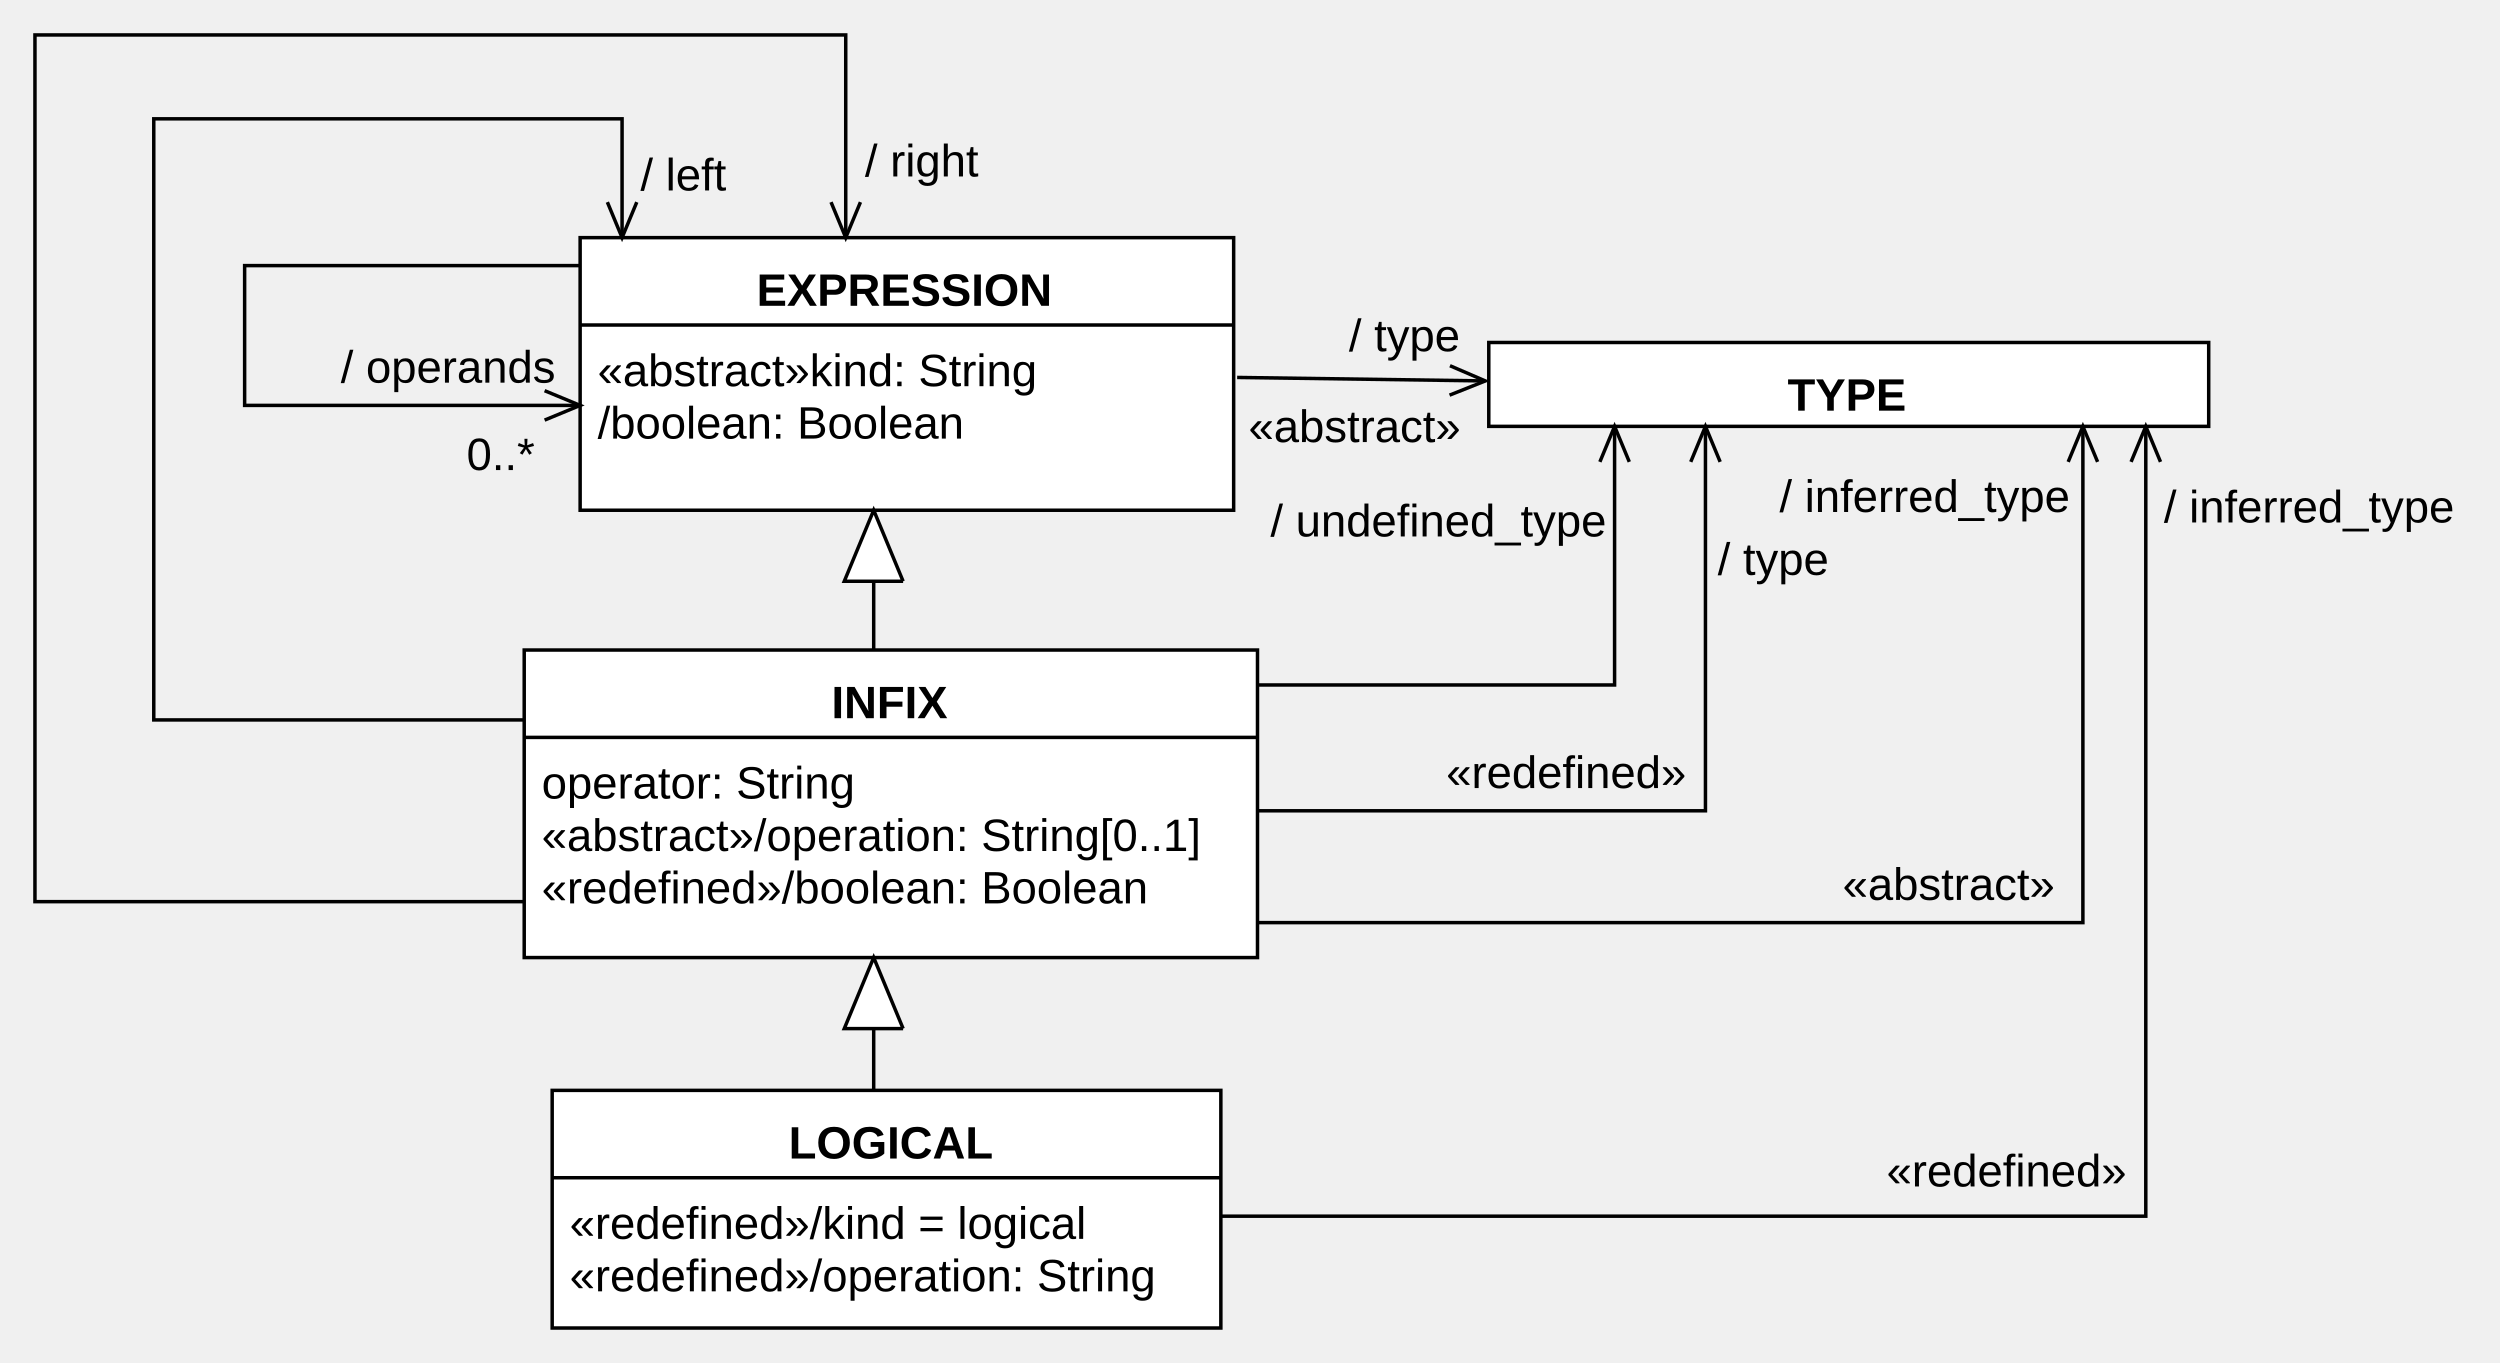
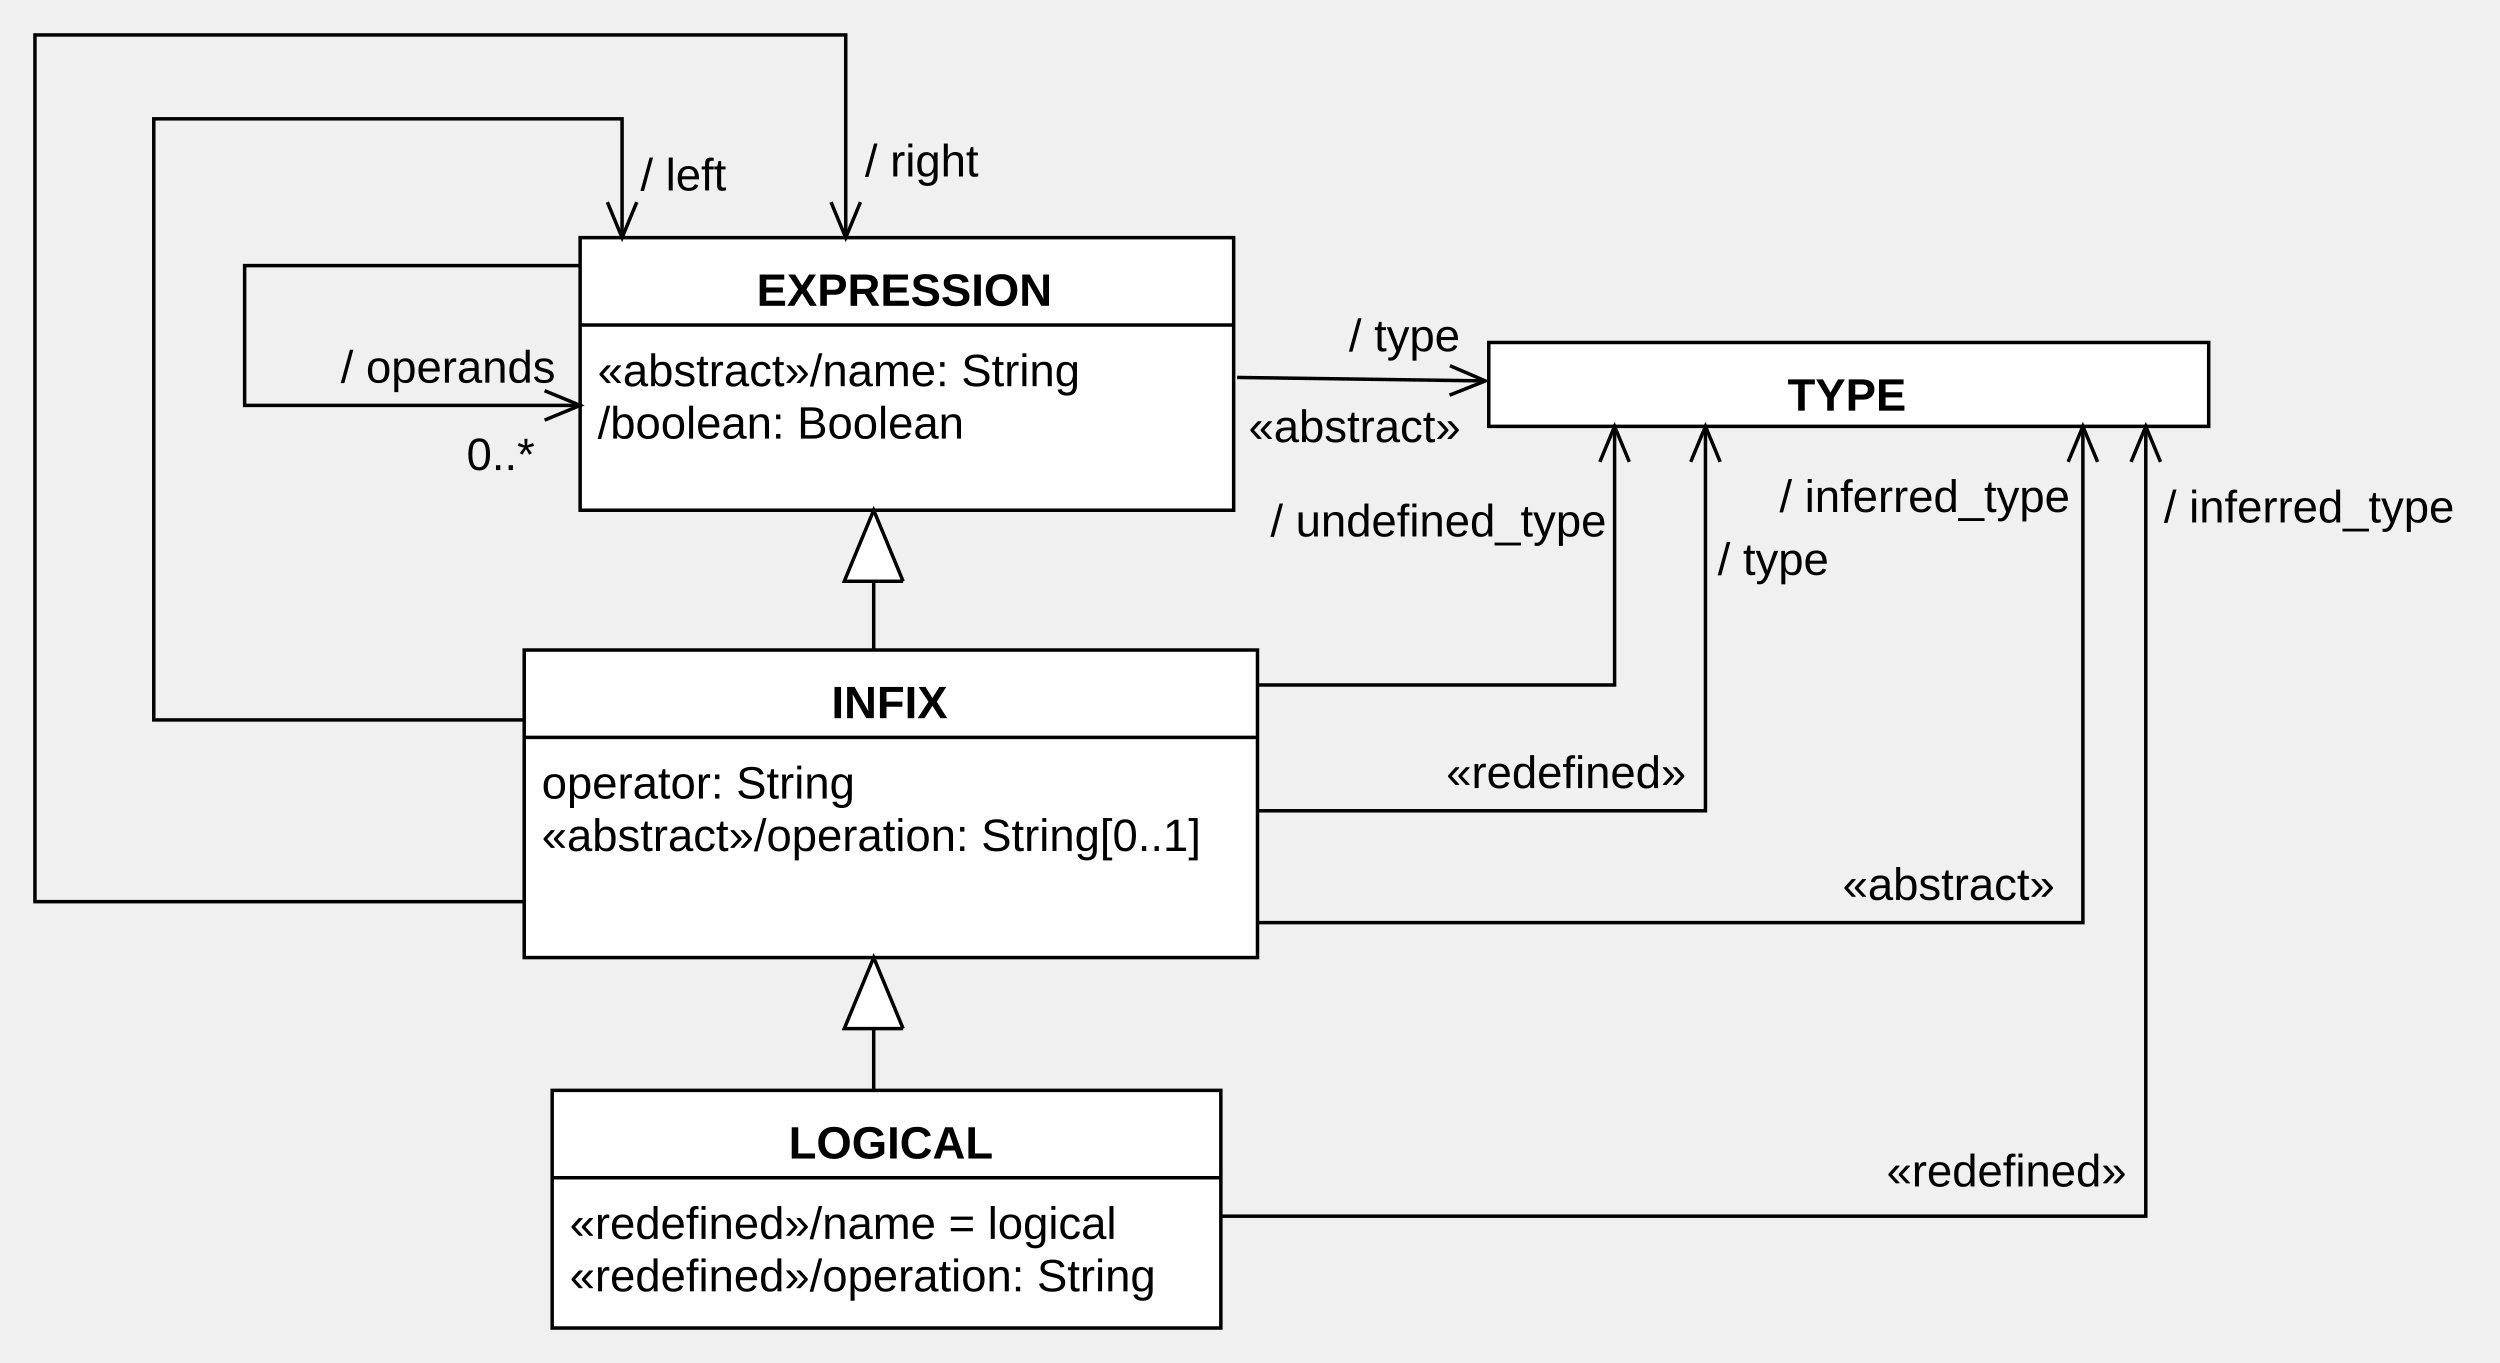
<svg xmlns="http://www.w3.org/2000/svg" version="1.1" width="715.353" height="390">
  <defs />
  <g>
    <g transform="translate(-38,-14) scale(1,1)">
      <rect fill="#ffffff" stroke="none" x="204" y="82" width="187" height="78" />
    </g>
    <g transform="translate(-38,-14) scale(1,1)">
      <path fill="none" stroke="#000000" d="M 204 82 L 391 82 L 391 160 L 204 160 L 204 82 Z Z" stroke-miterlimit="10" />
    </g>
    <g transform="translate(-38,-14) scale(1,1)">
      <path fill="none" stroke="#000000" d="M 204 107 L 391 107" stroke-miterlimit="10" />
    </g>
    <g transform="translate(-38,-14) scale(1,1)">
      <g>
        <path fill="none" stroke="none" />
        <text fill="#000000" stroke="none" font-family="Arial" font-size="13px" font-style="normal" font-weight="bold" text-decoration="none" x="254.5" y="101.5">EXPRESSION</text>
      </g>
    </g>
    <g transform="translate(-38,-14) scale(1,1)">
      <g>
        <path fill="none" stroke="none" />
-         <text fill="#000000" stroke="none" font-family="Arial" font-size="13px" font-style="normal" font-weight="normal" text-decoration="none" x="209" y="124.5">«abstract»kind: String</text>
+         <text fill="#000000" stroke="none" font-family="Arial" font-size="13px" font-style="normal" font-weight="normal" text-decoration="none" x="209" y="124.5">«abstract»/name: String</text>
      </g>
    </g>
    <g transform="translate(-38,-14) scale(1,1)">
      <g>
        <path fill="none" stroke="none" />
        <text fill="#000000" stroke="none" font-family="Arial" font-size="13px" font-style="normal" font-weight="normal" text-decoration="none" x="209" y="139.5">/boolean: Boolean</text>
      </g>
    </g>
    <g transform="translate(-38,-14) scale(1,1)">
      <rect fill="#ffffff" stroke="none" x="464" y="112" width="206" height="24" />
    </g>
    <g transform="translate(-38,-14) scale(1,1)">
      <path fill="none" stroke="#000000" d="M 464 112 L 670 112 L 670 136 L 464 136 L 464 112 Z Z" stroke-miterlimit="10" />
    </g>
    <g transform="translate(-38,-14) scale(1,1)">
      <g>
        <path fill="none" stroke="none" />
        <text fill="#000000" stroke="none" font-family="Arial" font-size="13px" font-style="normal" font-weight="bold" text-decoration="none" x="549.5" y="131.5">TYPE</text>
      </g>
    </g>
    <g transform="translate(-38,-14) scale(1,1)">
      <path fill="none" stroke="#000000" d="M 392 122 L 463 123" stroke-miterlimit="10" />
    </g>
    <g transform="translate(-38,-14) scale(1,1)">
      <path fill="none" stroke="#000000" d="M 452.779 127.066 L 463 123 L 452.898 118.648" stroke-miterlimit="10" />
    </g>
    <g transform="translate(-38,-14) scale(1,1)">
      <g>
        <path fill="none" stroke="none" />
        <text fill="#000000" stroke="none" font-family="Arial" font-size="13px" font-style="normal" font-weight="normal" text-decoration="none" x="395.246" y="140.5">«abstract»</text>
      </g>
    </g>
    <g transform="translate(-38,-14) scale(1,1)">
      <g>
        <path fill="none" stroke="none" />
        <text fill="#000000" stroke="none" font-family="Arial" font-size="13px" font-style="normal" font-weight="normal" text-decoration="none" x="423.97" y="114.5">/ type</text>
      </g>
    </g>
    <g transform="translate(-38,-14) scale(1,1)">
      <path fill="none" stroke="#000000" d="M 204 90 L 108 90 L 108 130 L 204 130" stroke-miterlimit="10" />
    </g>
    <g transform="translate(-38,-14) scale(1,1)">
      <path fill="none" stroke="#000000" d="M 193.837 134.21 L 204 130 L 193.837 125.79" stroke-miterlimit="10" />
    </g>
    <g transform="translate(-38,-14) scale(1,1)">
      <g>
        <path fill="none" stroke="none" />
        <text fill="#000000" stroke="none" font-family="Arial" font-size="13px" font-style="normal" font-weight="normal" text-decoration="none" x="135.5" y="123.5">/ operands</text>
      </g>
    </g>
    <g transform="translate(-38,-14) scale(1,1)">
      <g>
        <path fill="none" stroke="none" />
        <text fill="#000000" stroke="none" font-family="Arial" font-size="13px" font-style="normal" font-weight="normal" text-decoration="none" x="171.5" y="148.5">0..*</text>
      </g>
    </g>
    <g transform="translate(-38,-14) scale(1,1)">
      <rect fill="#ffffff" stroke="none" x="188" y="200" width="209.821" height="88" />
    </g>
    <g transform="translate(-38,-14) scale(1,1)">
      <path fill="none" stroke="#000000" d="M 188 200 L 397.821 200 L 397.821 288 L 188 288 L 188 200 Z Z" stroke-miterlimit="10" />
    </g>
    <g transform="translate(-38,-14) scale(1,1)">
      <path fill="none" stroke="#000000" d="M 188 225 L 397.821 225" stroke-miterlimit="10" />
    </g>
    <g transform="translate(-38,-14) scale(1,1)">
      <g>
        <path fill="none" stroke="none" />
        <text fill="#000000" stroke="none" font-family="Arial" font-size="13px" font-style="normal" font-weight="bold" text-decoration="none" x="275.91" y="219.5">INFIX</text>
      </g>
    </g>
    <g transform="translate(-38,-14) scale(1,1)">
      <g>
        <path fill="none" stroke="none" />
        <text fill="#000000" stroke="none" font-family="Arial" font-size="13px" font-style="normal" font-weight="normal" text-decoration="none" x="193" y="242.5">operator: String</text>
      </g>
    </g>
    <g transform="translate(-38,-14) scale(1,1)">
      <g>
        <path fill="none" stroke="none" />
        <text fill="#000000" stroke="none" font-family="Arial" font-size="13px" font-style="normal" font-weight="normal" text-decoration="none" x="193" y="257.5">«abstract»/operation: String[0..1]</text>
      </g>
    </g>
    <g transform="translate(-38,-14) scale(1,1)">
-       <g>
-         <path fill="none" stroke="none" />
-         <text fill="#000000" stroke="none" font-family="Arial" font-size="13px" font-style="normal" font-weight="normal" text-decoration="none" x="193" y="272.5">«redefined»/boolean: Boolean</text>
-       </g>
-     </g>
-     <g transform="translate(-38,-14) scale(1,1)">
      <path fill="none" stroke="#000000" d="M 288 200 L 288 160" stroke-miterlimit="10" />
    </g>
    <g transform="translate(-38,-14) scale(1,1)">
      <path fill="#FFFFFF" stroke="none" d="M 296.419 180.325 L 288 160 L 279.581 180.325" />
    </g>
    <g transform="translate(-38,-14) scale(1,1)">
      <path fill="none" stroke="#000000" d="M 296.419 180.325 L 288 160 L 279.581 180.325 L 296.419 180.325" stroke-miterlimit="10" />
    </g>
    <g transform="translate(-38,-14) scale(1,1)">
      <path fill="none" stroke="#000000" d="M 387 362 L 652 362 L 652 136" stroke-miterlimit="10" />
    </g>
    <g transform="translate(-38,-14) scale(1,1)">
      <path fill="none" stroke="#000000" d="M 656.21 146.163 L 652 136 L 647.79 146.163" stroke-miterlimit="10" />
    </g>
    <g transform="translate(-38,-14) scale(1,1)">
      <g>
        <path fill="none" stroke="none" />
        <text fill="#000000" stroke="none" font-family="Arial" font-size="13px" font-style="normal" font-weight="normal" text-decoration="none" x="577.82" y="353.5">«redefined»</text>
      </g>
    </g>
    <g transform="translate(-38,-14) scale(1,1)">
      <g>
        <path fill="none" stroke="none" />
        <text fill="#000000" stroke="none" font-family="Arial" font-size="13px" font-style="normal" font-weight="normal" text-decoration="none" x="657.176" y="163.5">/ inferred_type</text>
      </g>
    </g>
    <g transform="translate(-38,-14) scale(1,1)">
      <path fill="none" stroke="#000000" d="M 188 220 L 82 220 L 82 48 L 216 48 L 216 82" stroke-miterlimit="10" />
    </g>
    <g transform="translate(-38,-14) scale(1,1)">
      <path fill="none" stroke="#000000" d="M 211.79 71.837 L 216 82 L 220.21 71.837" stroke-miterlimit="10" />
    </g>
    <g transform="translate(-38,-14) scale(1,1)">
      <g>
        <path fill="none" stroke="none" />
        <text fill="#000000" stroke="none" font-family="Arial" font-size="13px" font-style="normal" font-weight="normal" text-decoration="none" x="221.252" y="68.5">/ left</text>
      </g>
    </g>
    <g transform="translate(-38,-14) scale(1,1)">
      <path fill="none" stroke="#000000" d="M 188 272 L 48 272 L 48 24 L 280 24 L 280 82" stroke-miterlimit="10" />
    </g>
    <g transform="translate(-38,-14) scale(1,1)">
      <path fill="none" stroke="#000000" d="M 275.79 71.837 L 280 82 L 284.21 71.837" stroke-miterlimit="10" />
    </g>
    <g transform="translate(-38,-14) scale(1,1)">
      <g>
        <path fill="none" stroke="none" />
        <text fill="#000000" stroke="none" font-family="Arial" font-size="13px" font-style="normal" font-weight="normal" text-decoration="none" x="285.488" y="64.5">/ right</text>
      </g>
    </g>
    <g transform="translate(-38,-14) scale(1,1)">
      <rect fill="#ffffff" stroke="none" x="196" y="326" width="191.336" height="68" />
    </g>
    <g transform="translate(-38,-14) scale(1,1)">
      <path fill="none" stroke="#000000" d="M 196 326 L 387.336 326 L 387.336 394 L 196 394 L 196 326 Z Z" stroke-miterlimit="10" />
    </g>
    <g transform="translate(-38,-14) scale(1,1)">
      <path fill="none" stroke="#000000" d="M 196 351 L 387.336 351" stroke-miterlimit="10" />
    </g>
    <g transform="translate(-38,-14) scale(1,1)">
      <g>
        <path fill="none" stroke="none" />
        <text fill="#000000" stroke="none" font-family="Arial" font-size="13px" font-style="normal" font-weight="bold" text-decoration="none" x="263.668" y="345.5">LOGICAL</text>
      </g>
    </g>
    <g transform="translate(-38,-14) scale(1,1)">
      <g>
        <path fill="none" stroke="none" />
-         <text fill="#000000" stroke="none" font-family="Arial" font-size="13px" font-style="normal" font-weight="normal" text-decoration="none" x="201" y="368.5">«redefined»/kind = logical</text>
+         <text fill="#000000" stroke="none" font-family="Arial" font-size="13px" font-style="normal" font-weight="normal" text-decoration="none" x="201" y="368.5">«redefined»/name = logical</text>
      </g>
    </g>
    <g transform="translate(-38,-14) scale(1,1)">
      <g>
        <path fill="none" stroke="none" />
        <text fill="#000000" stroke="none" font-family="Arial" font-size="13px" font-style="normal" font-weight="normal" text-decoration="none" x="201" y="383.5">«redefined»/operation: String</text>
      </g>
    </g>
    <g transform="translate(-38,-14) scale(1,1)">
      <path fill="none" stroke="#000000" d="M 398 210 L 500 210 L 500 136" stroke-miterlimit="10" />
    </g>
    <g transform="translate(-38,-14) scale(1,1)">
      <path fill="none" stroke="#000000" d="M 504.21 146.163 L 500 136 L 495.79 146.163" stroke-miterlimit="10" />
    </g>
    <g transform="translate(-38,-14) scale(1,1)">
      <g>
        <path fill="none" stroke="none" />
        <text fill="#000000" stroke="none" font-family="Arial" font-size="13px" font-style="normal" font-weight="normal" text-decoration="none" x="401.516" y="167.5">/ undefined_type</text>
      </g>
    </g>
    <g transform="translate(-38,-14) scale(1,1)">
      <path fill="none" stroke="#000000" d="M 288 326 L 288 288" stroke-miterlimit="10" />
    </g>
    <g transform="translate(-38,-14) scale(1,1)">
      <path fill="#FFFFFF" stroke="none" d="M 296.419 308.325 L 288 288 L 279.581 308.325" />
    </g>
    <g transform="translate(-38,-14) scale(1,1)">
      <path fill="none" stroke="#000000" d="M 296.419 308.325 L 288 288 L 279.581 308.325 L 296.419 308.325" stroke-miterlimit="10" />
    </g>
    <g transform="translate(-38,-14) scale(1,1)">
      <path fill="none" stroke="#000000" d="M 398 246 L 526 246 L 526 136" stroke-miterlimit="10" />
    </g>
    <g transform="translate(-38,-14) scale(1,1)">
      <path fill="none" stroke="#000000" d="M 530.21 146.163 L 526 136 L 521.79 146.163" stroke-miterlimit="10" />
    </g>
    <g transform="translate(-38,-14) scale(1,1)">
      <g>
        <path fill="none" stroke="none" />
        <text fill="#000000" stroke="none" font-family="Arial" font-size="13px" font-style="normal" font-weight="normal" text-decoration="none" x="451.82" y="239.5">«redefined»</text>
      </g>
    </g>
    <g transform="translate(-38,-14) scale(1,1)">
      <g>
        <path fill="none" stroke="none" />
        <text fill="#000000" stroke="none" font-family="Arial" font-size="13px" font-style="normal" font-weight="normal" text-decoration="none" x="529.5" y="178.5">/ type</text>
      </g>
    </g>
    <g transform="translate(-38,-14) scale(1,1)">
      <path fill="none" stroke="#000000" d="M 398 278 L 634 278 L 634 136" stroke-miterlimit="10" />
    </g>
    <g transform="translate(-38,-14) scale(1,1)">
      <path fill="none" stroke="#000000" d="M 638.21 146.163 L 634 136 L 629.79 146.163" stroke-miterlimit="10" />
    </g>
    <g transform="translate(-38,-14) scale(1,1)">
      <g>
        <path fill="none" stroke="none" />
        <text fill="#000000" stroke="none" font-family="Arial" font-size="13px" font-style="normal" font-weight="normal" text-decoration="none" x="565.246" y="271.5">«abstract»</text>
      </g>
    </g>
    <g transform="translate(-38,-14) scale(1,1)">
      <g>
        <path fill="none" stroke="none" />
        <text fill="#000000" stroke="none" font-family="Arial" font-size="13px" font-style="normal" font-weight="normal" text-decoration="none" x="547.176" y="160.5">/ inferred_type</text>
      </g>
    </g>
  </g>
</svg>
